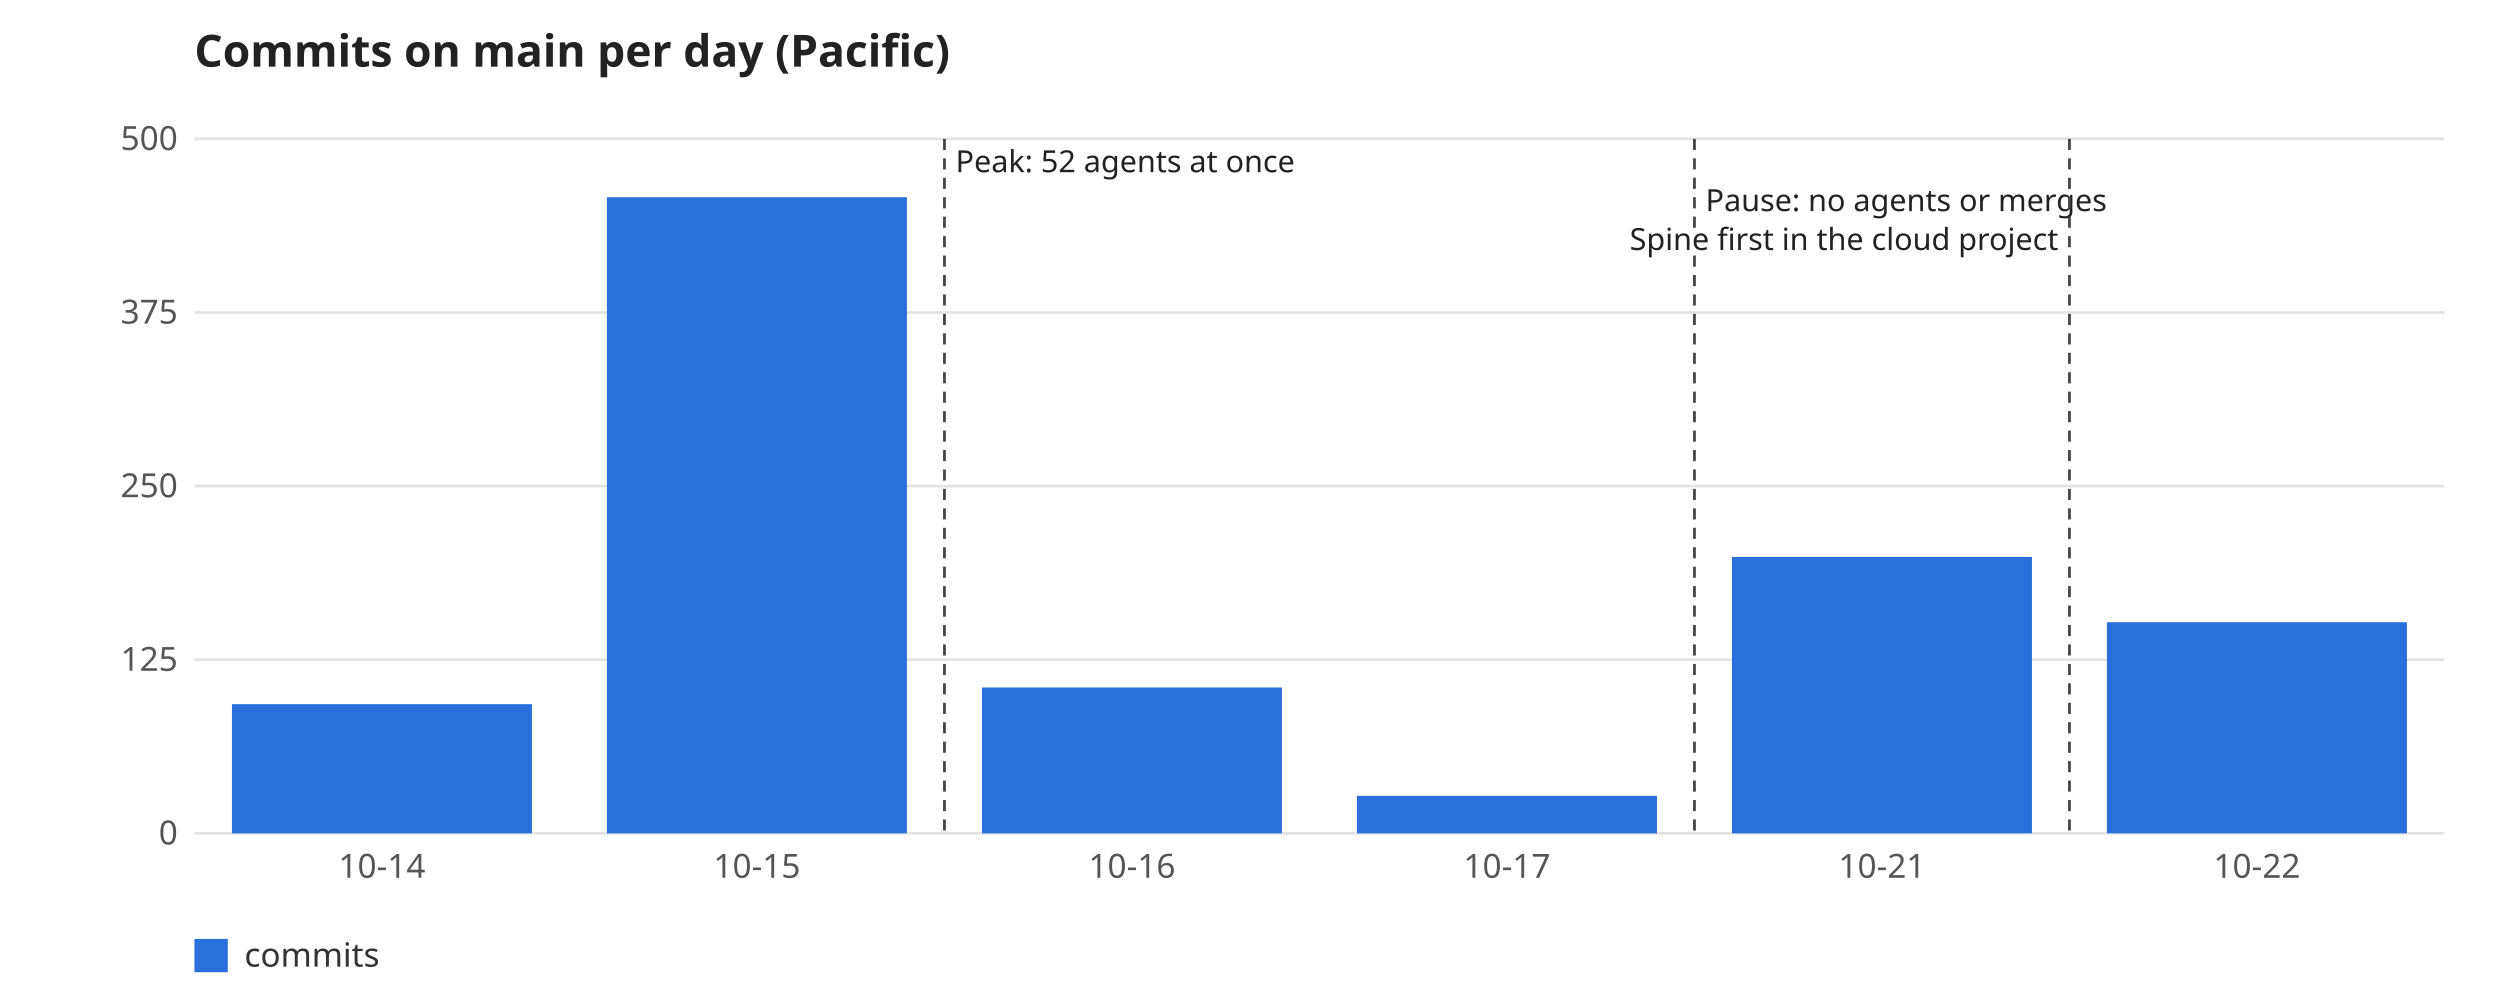
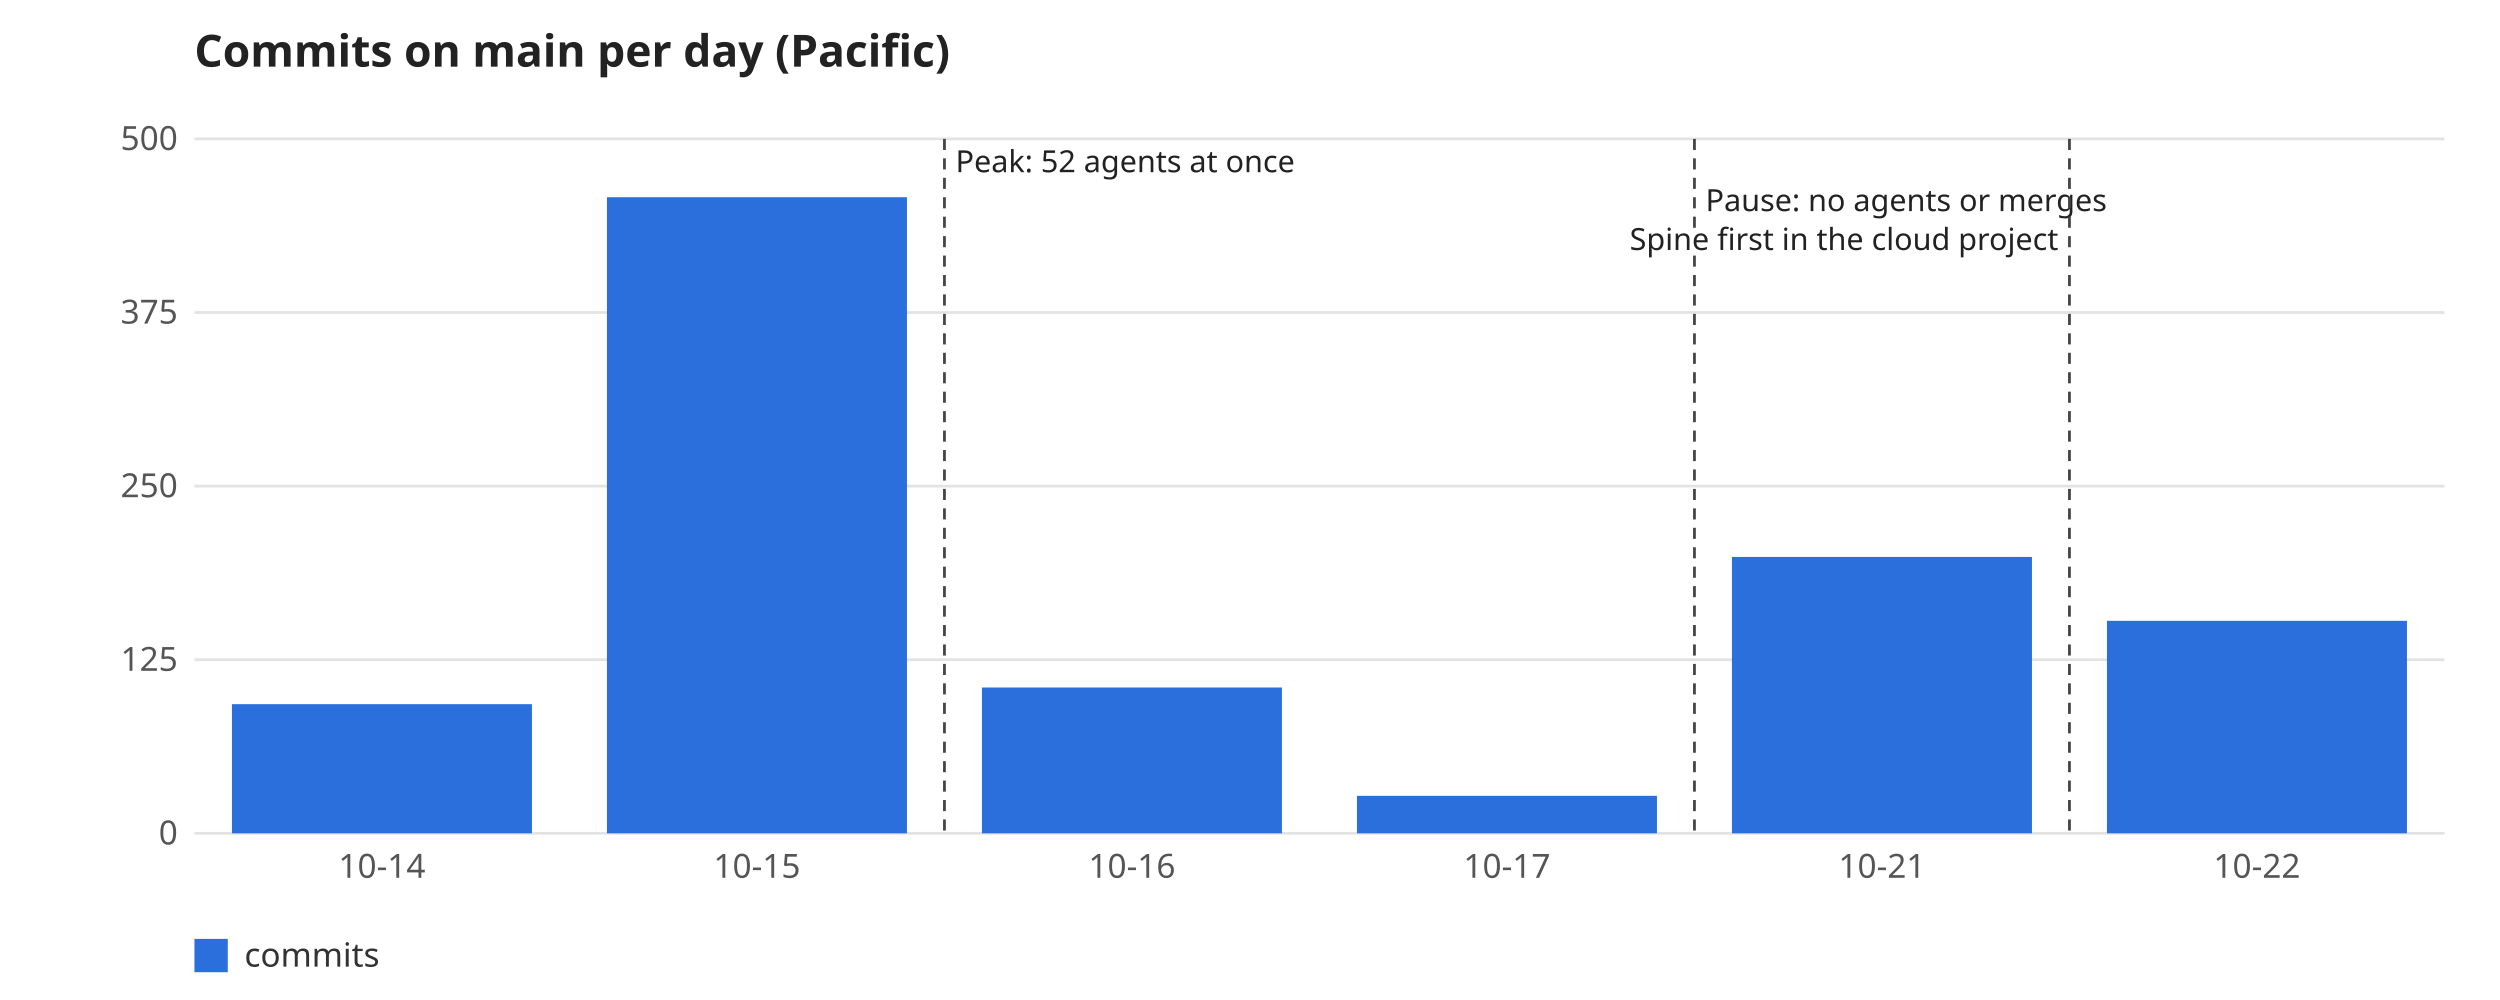
<svg xmlns="http://www.w3.org/2000/svg" viewBox="0 0 900 360" width="900" height="360" font-family="sans-serif" font-size="12">
  <rect width="900" height="360" fill="#fff" />
  <text x="70" y="24" font-size="16" font-weight="bold" fill="#222">Commits on main per day (Pacific)</text>
  <line x1="70" x2="880" y1="300.0" y2="300.0" stroke="#e3e3e3" />
  <text x="64" y="304.0" text-anchor="end" fill="#555">0</text>
  <line x1="70" x2="880" y1="237.5" y2="237.5" stroke="#e3e3e3" />
  <text x="64" y="241.5" text-anchor="end" fill="#555">125</text>
  <line x1="70" x2="880" y1="175.0" y2="175.0" stroke="#e3e3e3" />
  <text x="64" y="179.0" text-anchor="end" fill="#555">250</text>
  <line x1="70" x2="880" y1="112.5" y2="112.5" stroke="#e3e3e3" />
  <text x="64" y="116.5" text-anchor="end" fill="#555">375</text>
  <line x1="70" x2="880" y1="50.0" y2="50.0" stroke="#e3e3e3" />
  <text x="64" y="54.0" text-anchor="end" fill="#555">500</text>
  <text x="137.5" y="316" text-anchor="middle" fill="#555">10-14</text>
  <text x="272.5" y="316" text-anchor="middle" fill="#555">10-15</text>
  <text x="407.5" y="316" text-anchor="middle" fill="#555">10-16</text>
  <text x="542.5" y="316" text-anchor="middle" fill="#555">10-17</text>
  <text x="677.5" y="316" text-anchor="middle" fill="#555">10-21</text>
  <text x="812.5" y="316" text-anchor="middle" fill="#555">10-22</text>
  <rect x="83.5" y="253.5" width="108.0" height="46.5" fill="#2a6fdb" />
  <rect x="218.5" y="71.0" width="108.0" height="229.0" fill="#2a6fdb" />
  <rect x="353.5" y="247.5" width="108.0" height="52.5" fill="#2a6fdb" />
  <rect x="488.5" y="286.5" width="108.0" height="13.5" fill="#2a6fdb" />
  <rect x="623.5" y="200.5" width="108.0" height="99.5" fill="#2a6fdb" />
-   <rect x="758.5" y="224.0" width="108.0" height="76.0" fill="#2a6fdb" />
+   <rect x="758.5" y="223.5" width="108.0" height="76.5" fill="#2a6fdb" />
  <line x1="340.0" x2="340.0" y1="50" y2="300" stroke="#444" stroke-dasharray="4 3" />
  <text x="344.0" y="62" text-anchor="start" font-size="11" fill="#222" stroke="#fff" stroke-width="3" paint-order="stroke">Peak: 52 agents at once</text>
  <line x1="610.0" x2="610.0" y1="50" y2="300" stroke="#444" stroke-dasharray="4 3" />
  <text x="614.0" y="76" text-anchor="start" font-size="11" fill="#222" stroke="#fff" stroke-width="3" paint-order="stroke">Pause: no agents or merges</text>
  <line x1="745.0" x2="745.0" y1="50" y2="300" stroke="#444" stroke-dasharray="4 3" />
  <text x="741.0" y="90" text-anchor="end" font-size="11" fill="#222" stroke="#fff" stroke-width="3" paint-order="stroke">Spine first in the cloud project</text>
  <rect x="70" y="338" width="12" height="12" fill="#2a6fdb" />
  <text x="88" y="348" fill="#333">commits</text>
</svg>
